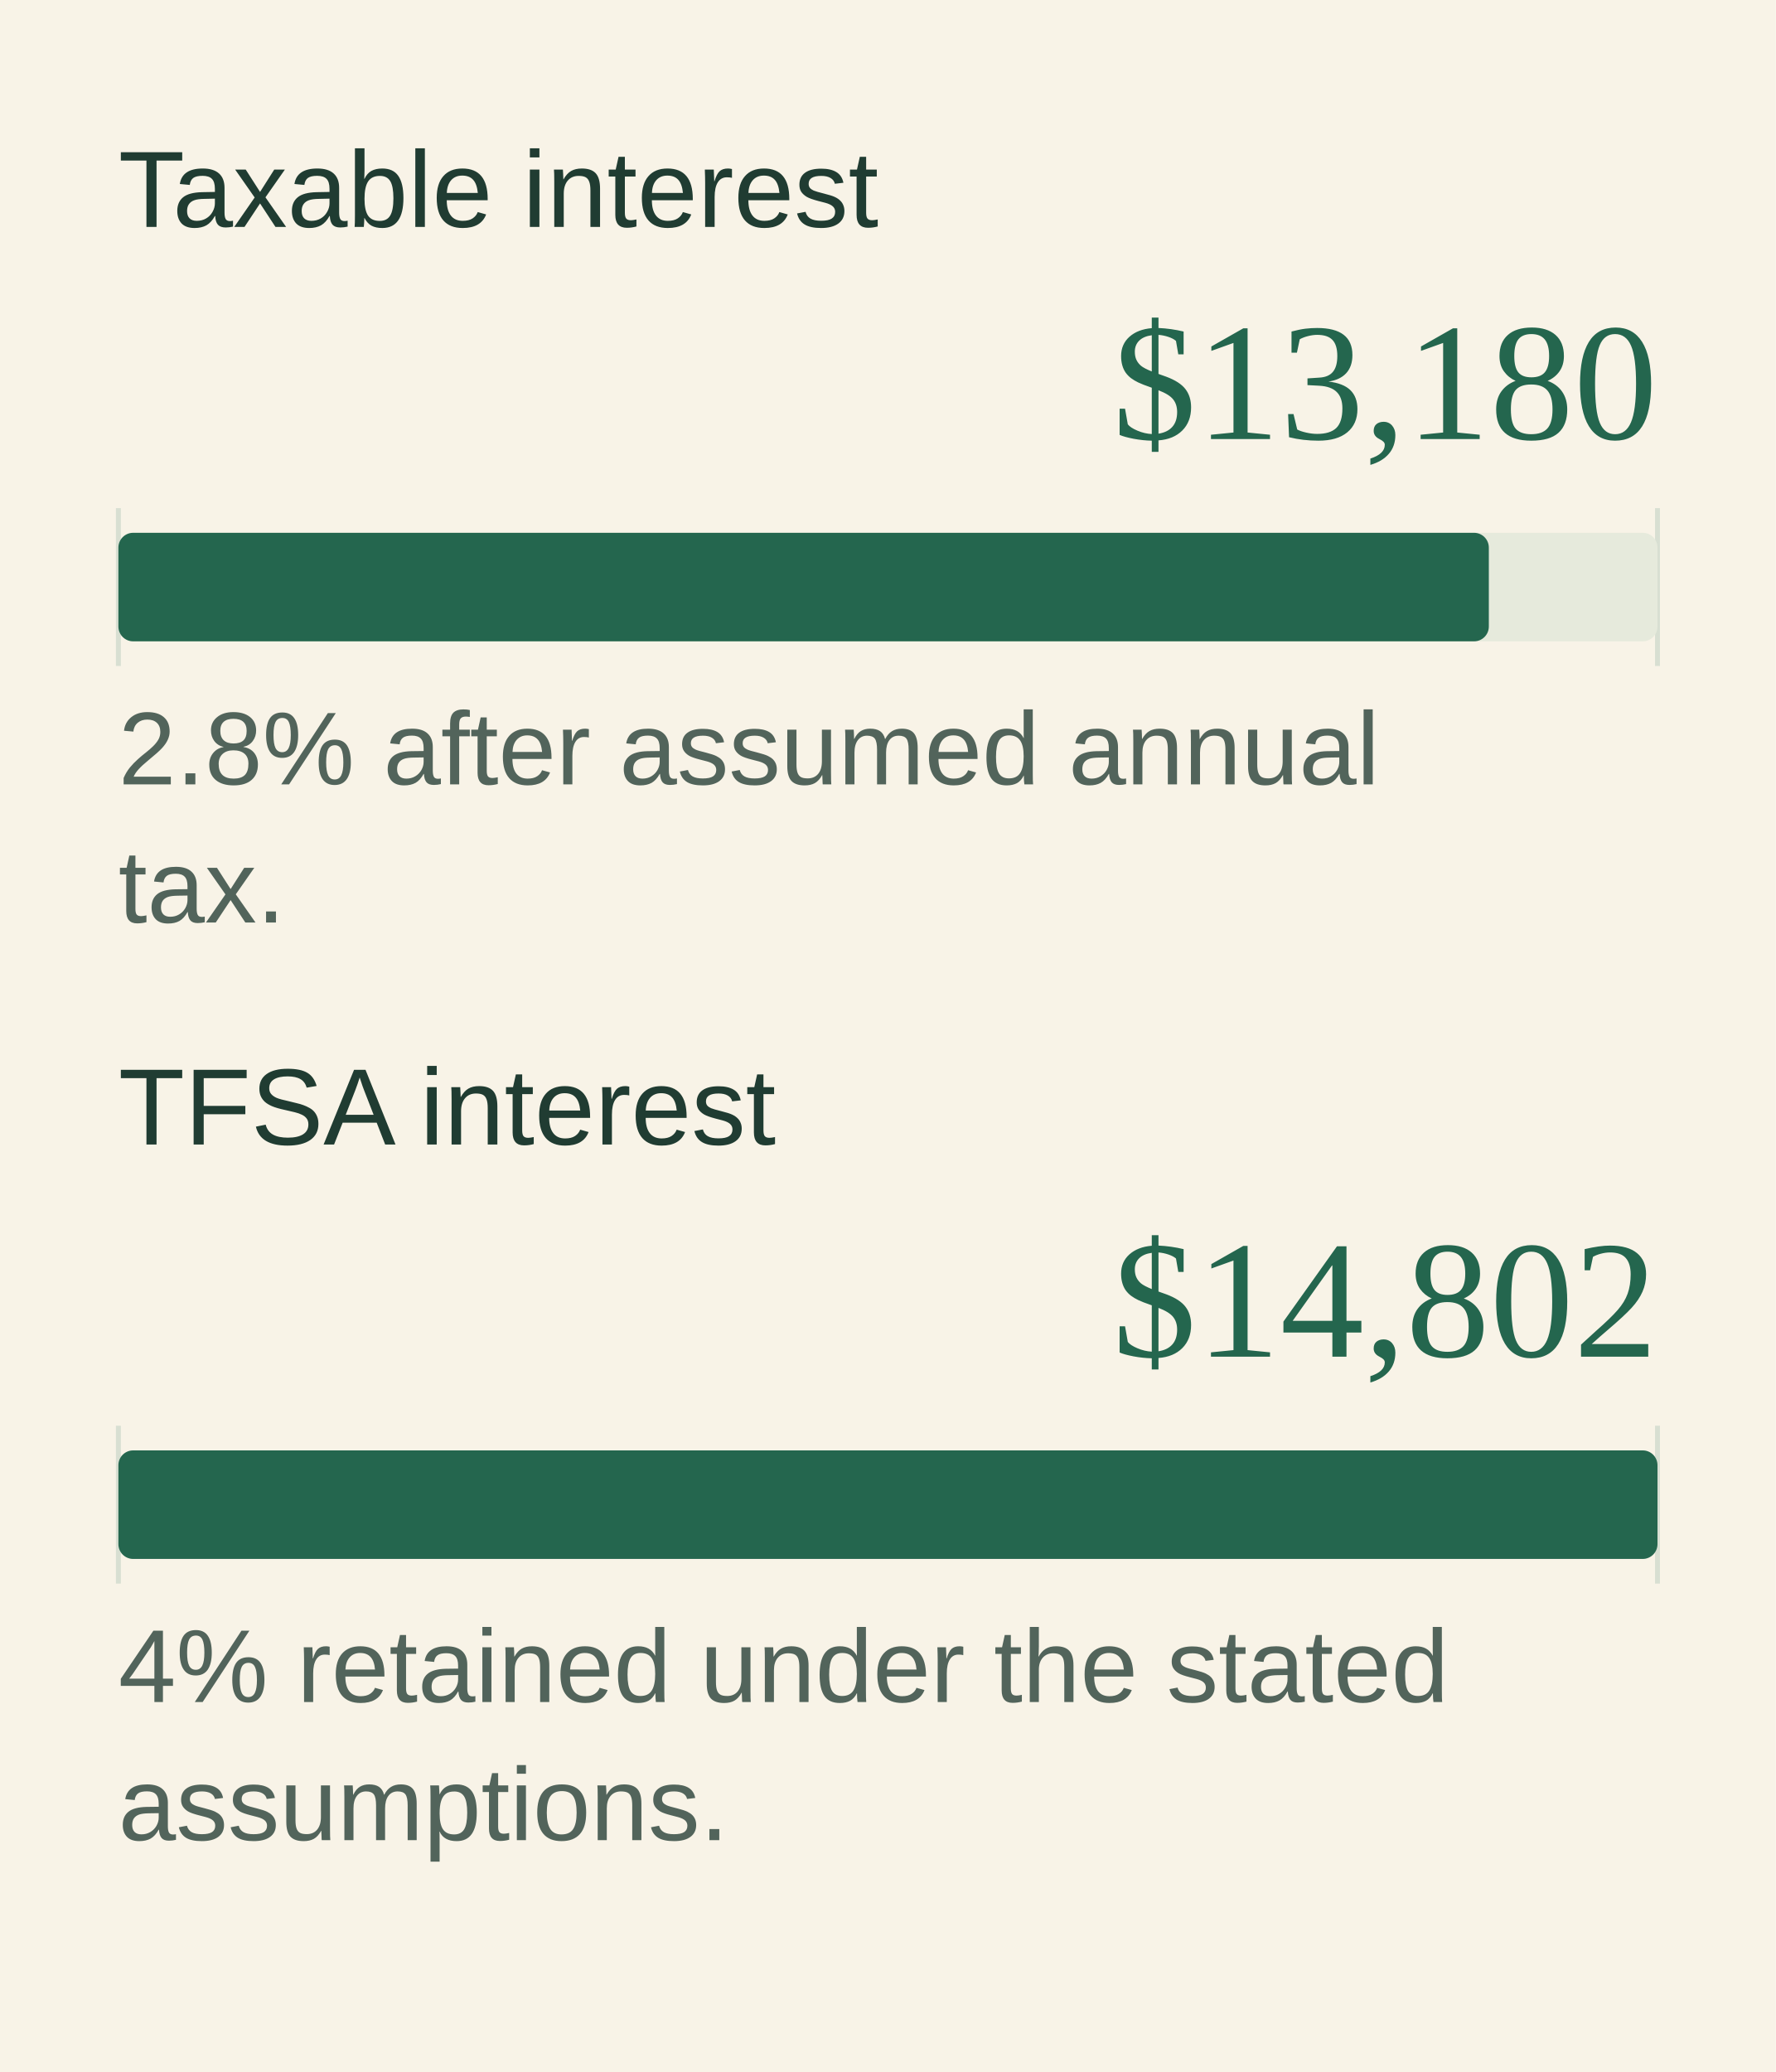
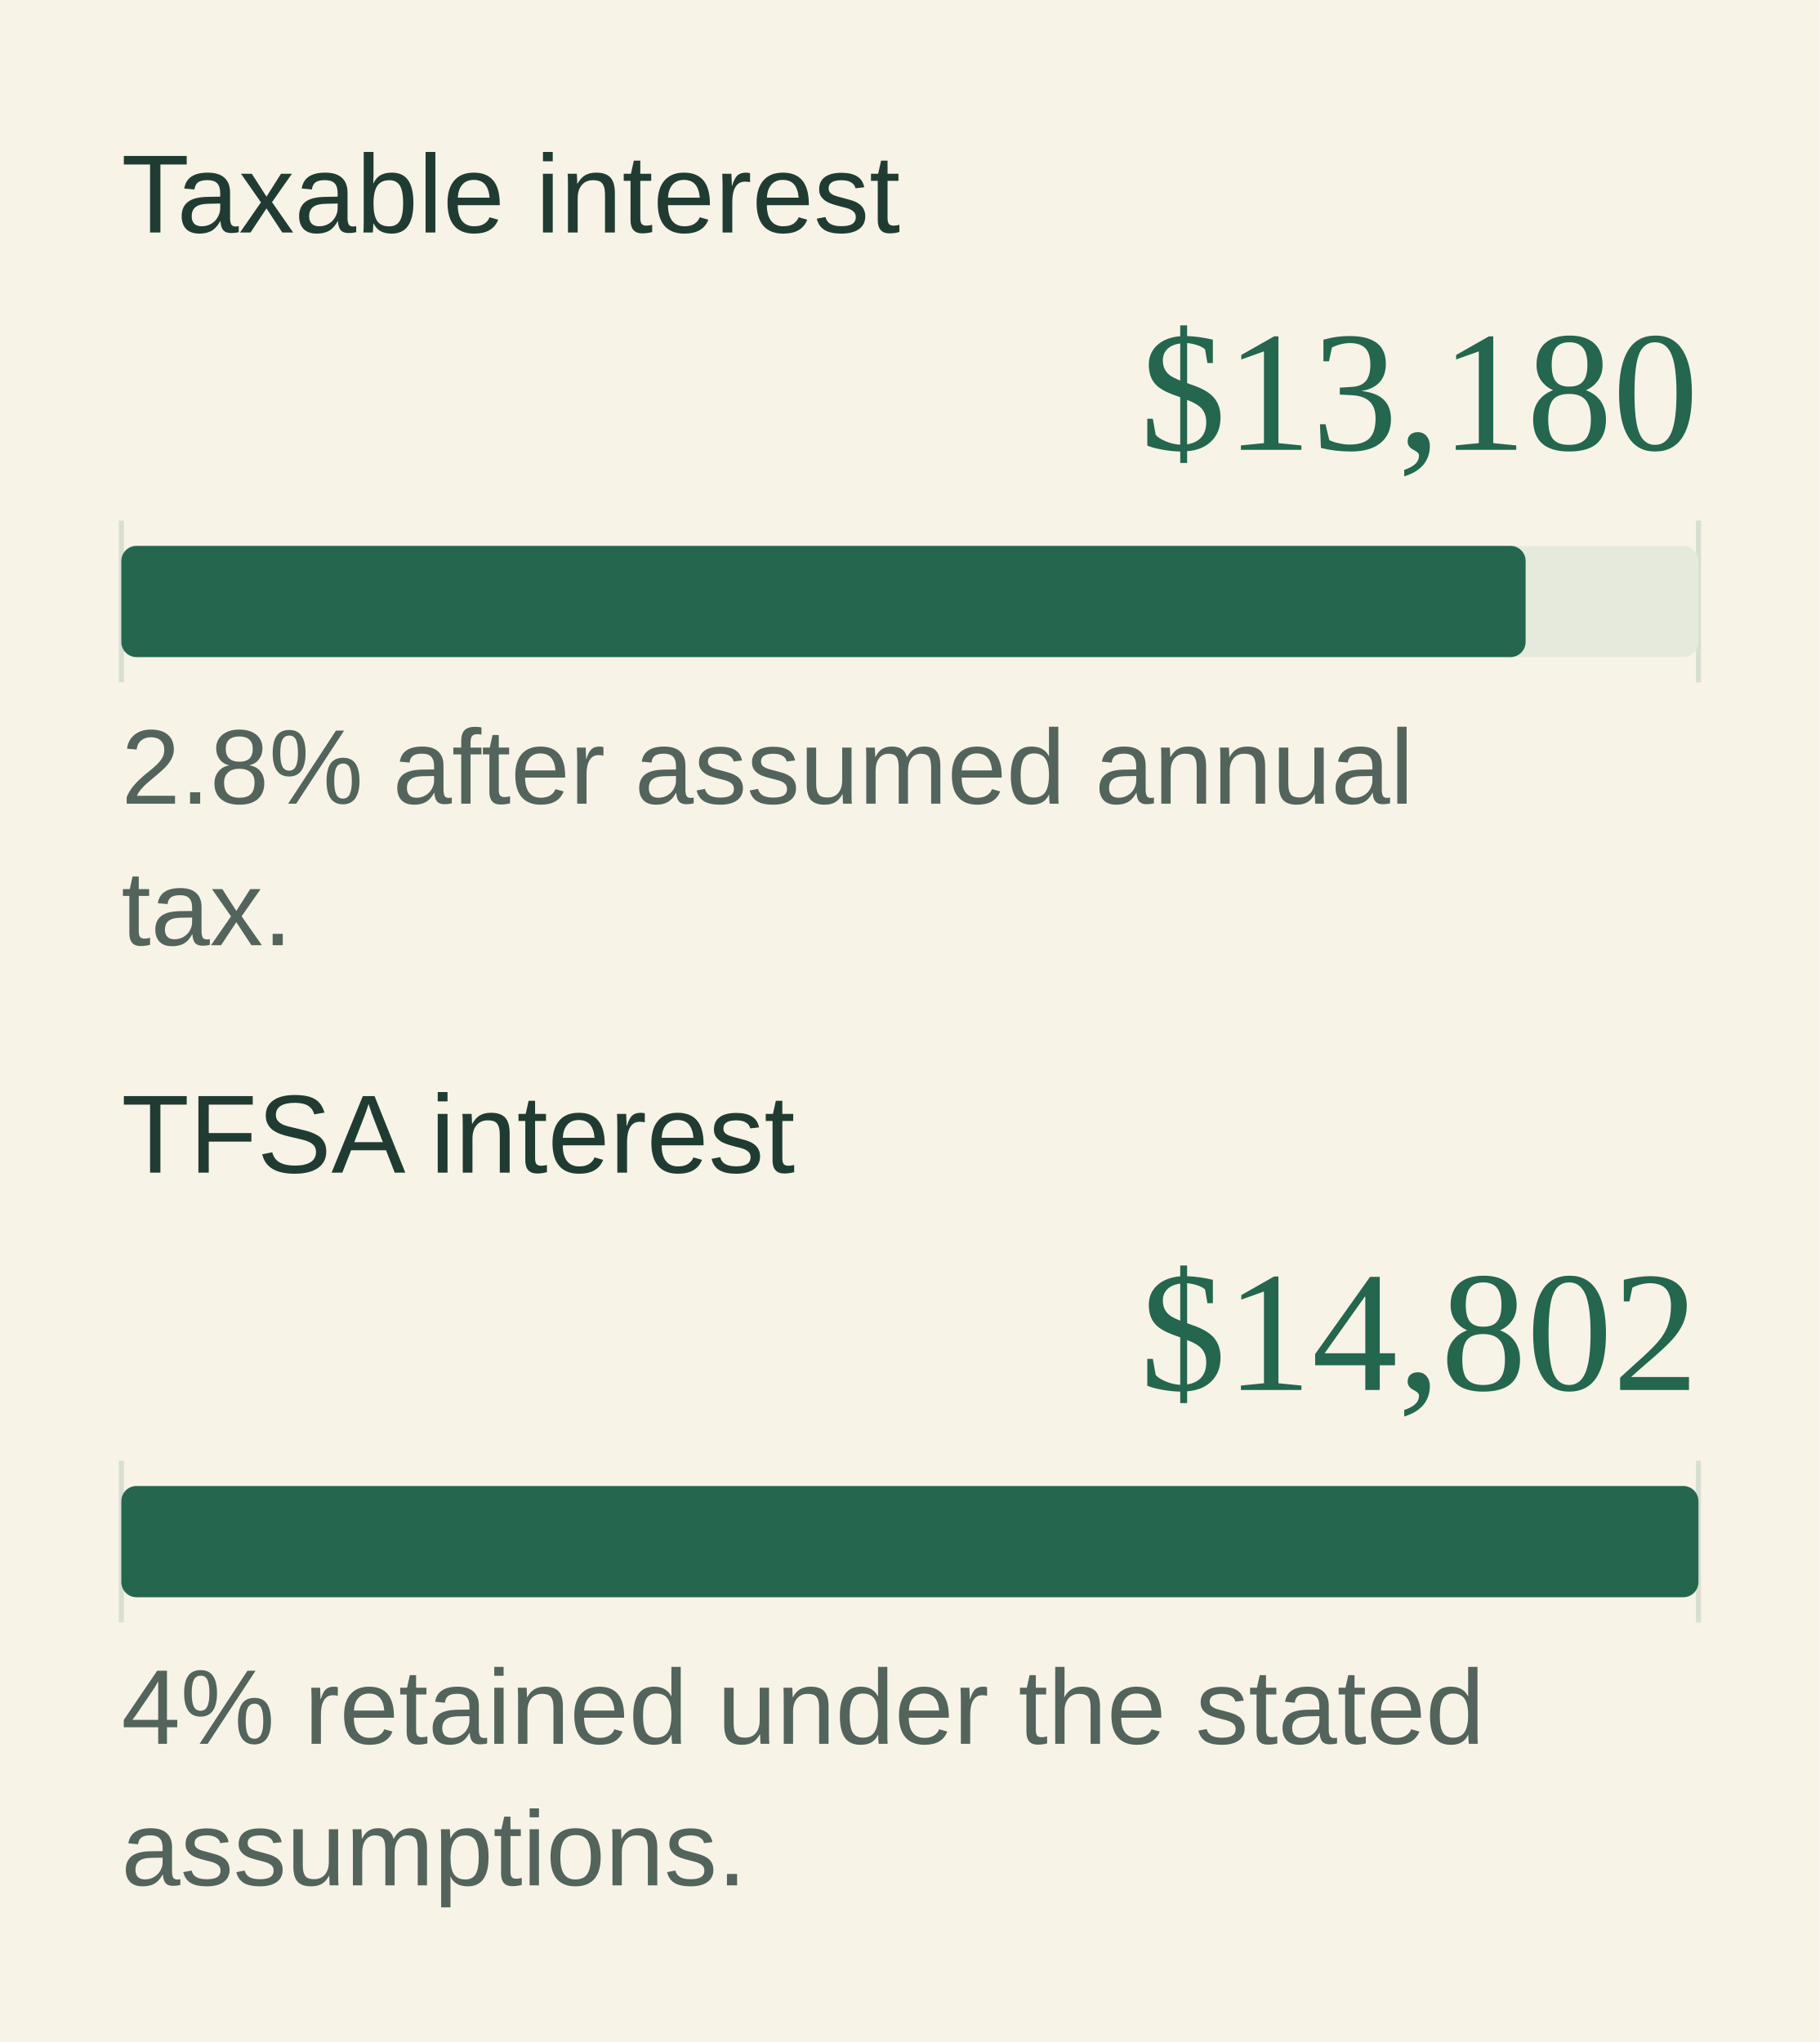
- <svg xmlns="http://www.w3.org/2000/svg" width="360" height="420" viewBox="0 0 360 420" data-layout="bars" role="img" aria-labelledby="title description">
-   <rect width="360" height="420" fill="#f8f3e7" />
+ <svg xmlns="http://www.w3.org/2000/svg" width="360" height="404" viewBox="0 0 360 404" data-layout="bars" role="img" aria-labelledby="title description">
+   <rect width="360" height="404" fill="#f8f3e7" />
  <g font-family="Arial, Helvetica, sans-serif">
    <g data-value="13180" data-row="0">
      <text x="24" y="46" font-size="22" font-weight="500" fill="#203c32" text-anchor="start">
        <tspan x="24" dy="0">Taxable interest</tspan>
      </text>
      <text x="336" y="89" font-size="34" font-weight="400" fill="#24664e" text-anchor="end" font-family="Georgia, Times New Roman, serif">
        <tspan x="336" dy="0">$13,180</tspan>
      </text>
      <path d="M24 103v32 M336 103v32" stroke="#d8dfd2" />
      <rect x="24" y="108" width="312" height="22" rx="3" fill="#e6eadc" />
      <rect data-bar="true" x="24" y="108" width="277.811" height="22" rx="3" fill="#24664e" />
      <text x="24" y="159" font-size="21" font-weight="400" fill="#52645b" text-anchor="start">
        <tspan x="24" dy="0">2.8% after assumed annual</tspan>
        <tspan x="24" dy="28">tax.</tspan>
      </text>
    </g>
    <g data-value="14802" data-row="1">
      <text x="24" y="232" font-size="22" font-weight="500" fill="#203c32" text-anchor="start">
        <tspan x="24" dy="0">TFSA interest</tspan>
      </text>
      <text x="336" y="275" font-size="34" font-weight="400" fill="#24664e" text-anchor="end" font-family="Georgia, Times New Roman, serif">
        <tspan x="336" dy="0">$14,802</tspan>
      </text>
      <path d="M24 289v32 M336 289v32" stroke="#d8dfd2" />
      <rect x="24" y="294" width="312" height="22" rx="3" fill="#e6eadc" />
      <rect data-bar="true" x="24" y="294" width="312.000" height="22" rx="3" fill="#24664e" />
      <text x="24" y="345" font-size="21" font-weight="400" fill="#52645b" text-anchor="start">
        <tspan x="24" dy="0">4% retained under the stated</tspan>
        <tspan x="24" dy="28">assumptions.</tspan>
      </text>
    </g>
  </g>
</svg>
